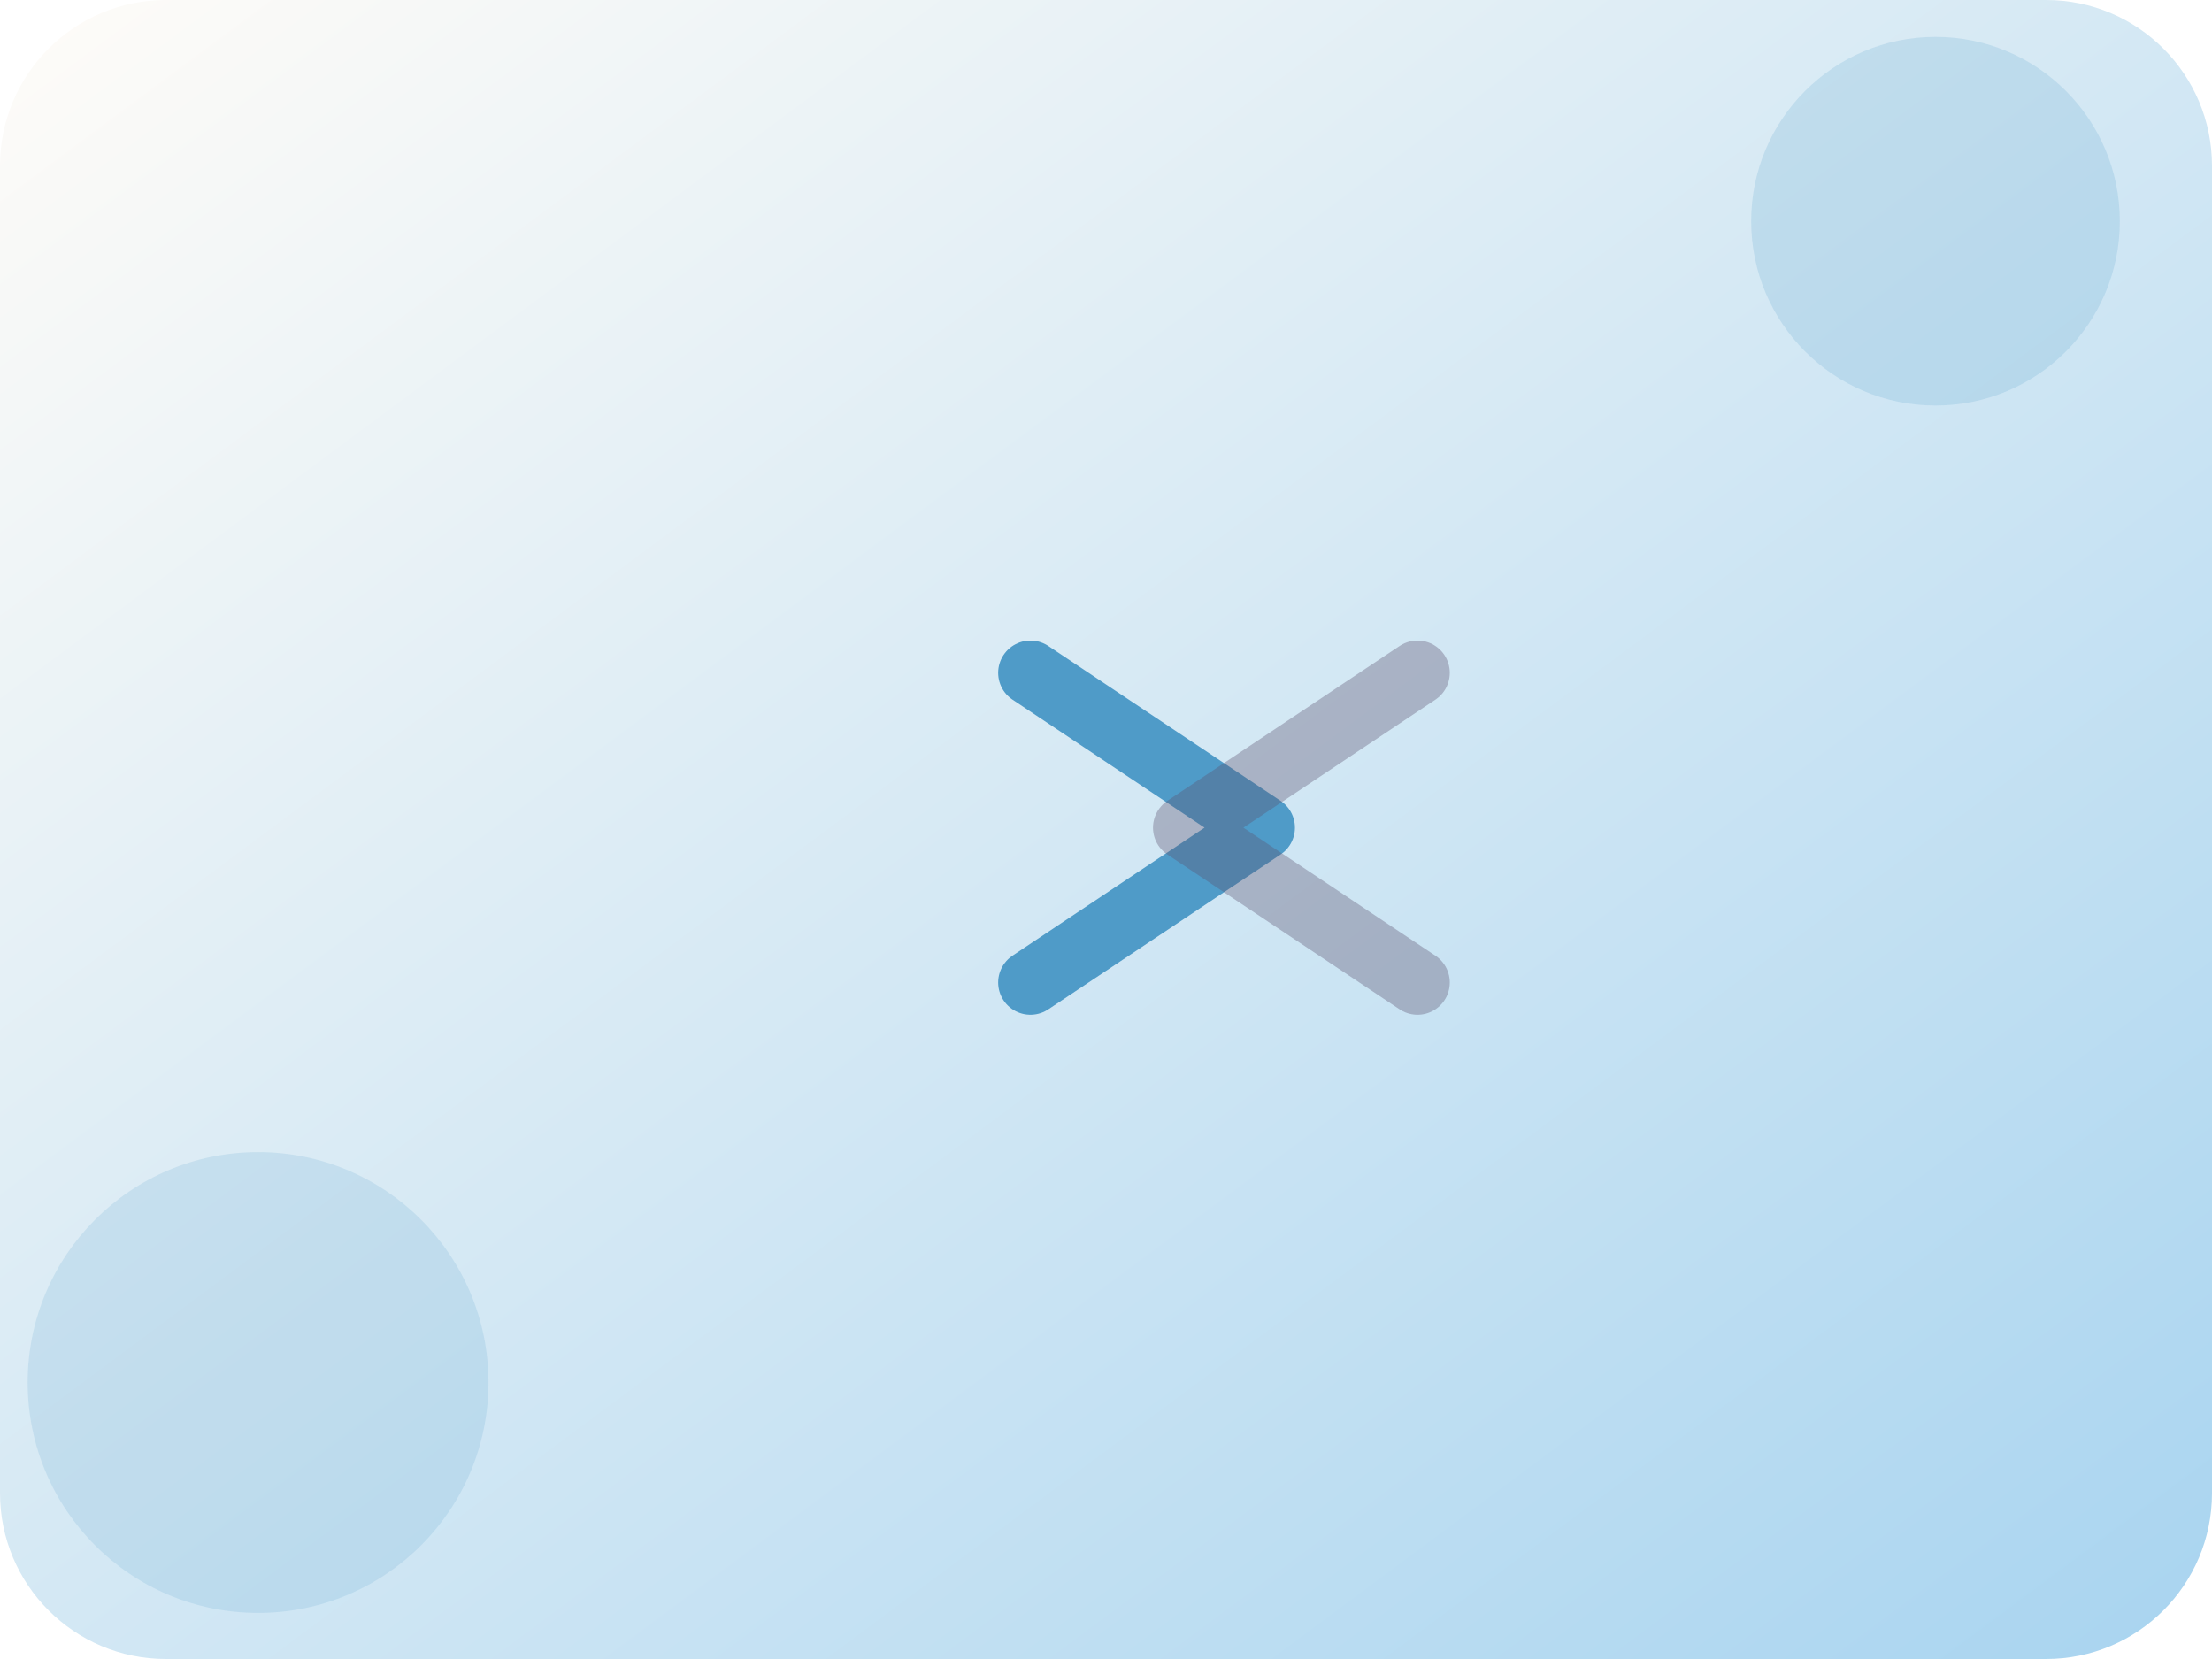
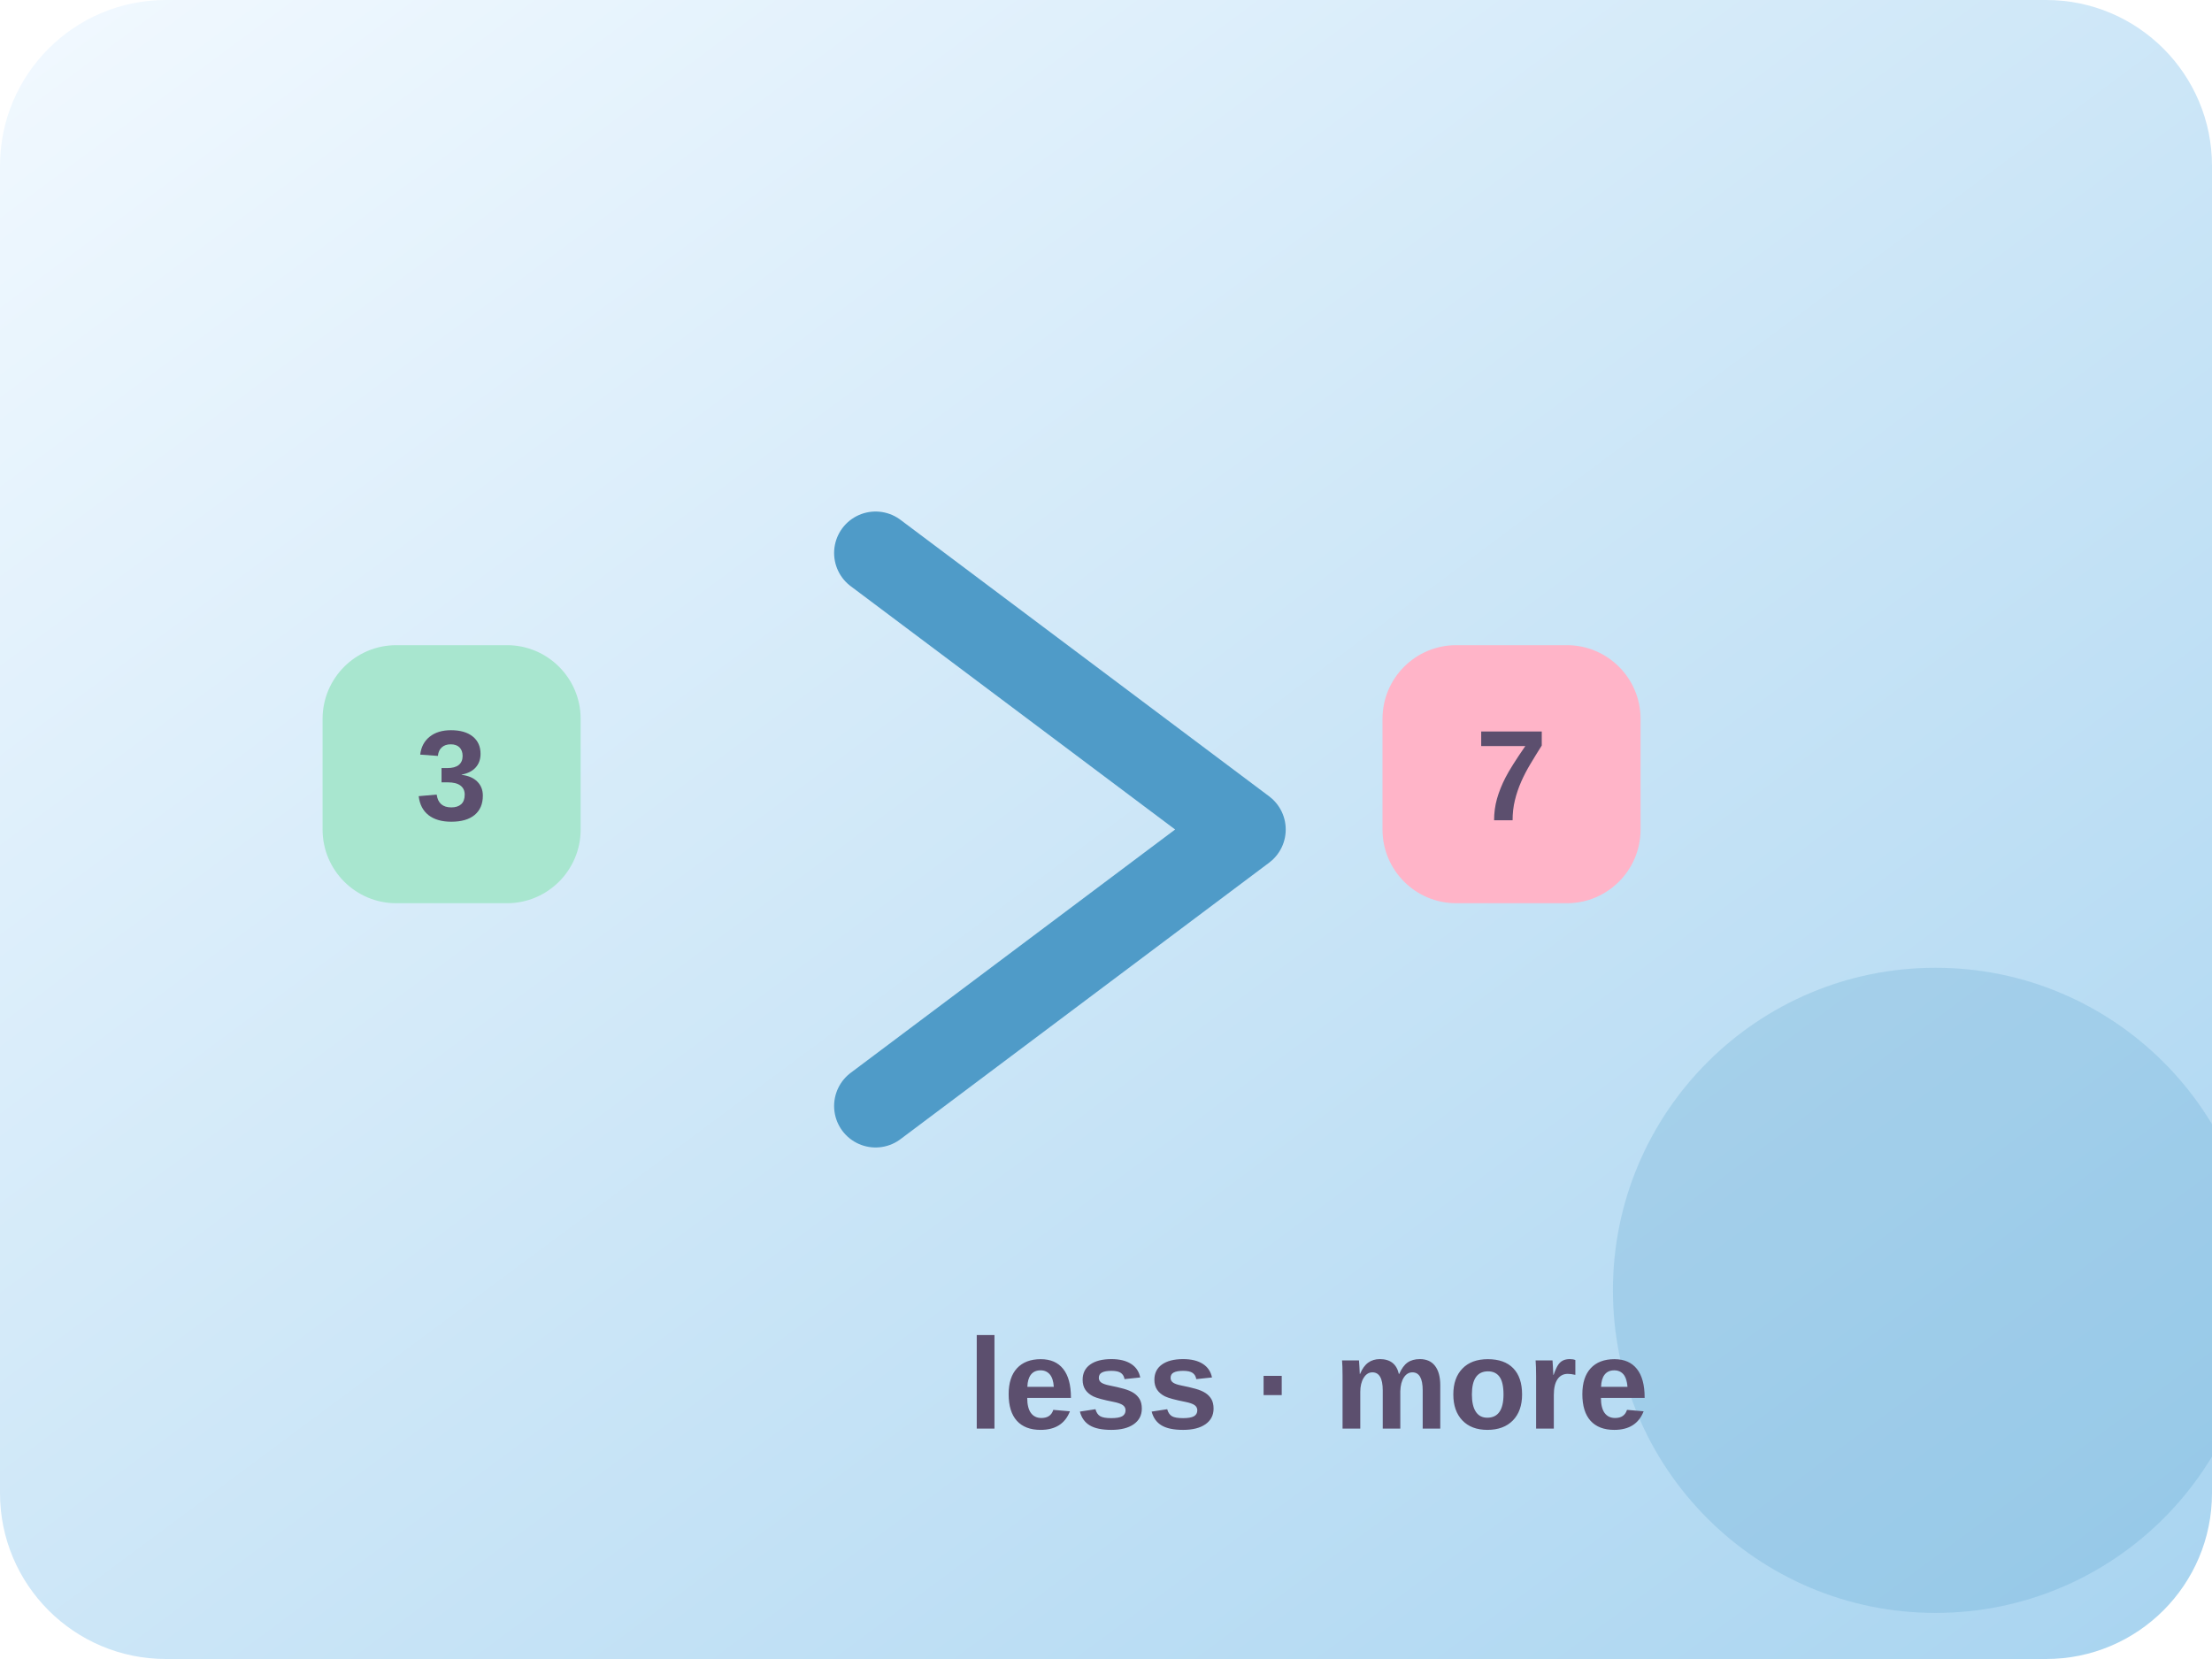
- <svg xmlns="http://www.w3.org/2000/svg" width="480" height="360" viewBox="0 0 480 360" role="img">
+ <svg xmlns="http://www.w3.org/2000/svg" width="480" height="360" viewBox="0 0 480 360" fill="none">
  <defs>
-     <linearGradient id="gnumber_comparison" x1="0" y1="0" x2="1" y2="1">
-       <stop offset="0%" stop-color="#FFFCF8" />
+     <linearGradient id="g_numbercomparison" x1="0" y1="0" x2="1" y2="1">
+       <stop offset="0%" stop-color="#F2F9FF" />
      <stop offset="100%" stop-color="#A8D4F0" />
    </linearGradient>
  </defs>
-   <rect width="480" height="360" rx="36" fill="url(#gnumber_comparison)" />
-   <circle cx="420" cy="48" r="40" fill="#4F9BC8" opacity="0.18" />
-   <circle cx="56" cy="300" r="50" fill="#4F9BC8" opacity="0.16" />
-   <g transform="translate(176,90) scale(1.4)">
-     <path d="M34 40 L70 64 L34 88" stroke="#4F9BC8" stroke-width="10" fill="none" stroke-linecap="round" stroke-linejoin="round" />
-     <path d="M94 40 L58 64 L94 88" stroke="#5C4F6E" stroke-width="10" fill="none" stroke-linecap="round" stroke-linejoin="round" opacity="0.35" />
+   <rect width="480" height="360" rx="36" fill="url(#g_numbercomparison)" />
+   <circle cx="420" cy="280" r="70" fill="#4F9BC8" opacity="0.22" />
+   <g>
+     <rect x="70" y="140" width="56" height="56" rx="16" fill="#A8E6CF" />
+     <text x="98" y="178" text-anchor="middle" font-family="Nunito, Fredoka, Arial, sans-serif" font-size="28" font-weight="800" fill="#5C4F6E">3</text>
  </g>
+   <path d="M190 120 L270 180 L190 240" stroke="#4F9BC8" stroke-width="18" fill="none" stroke-linecap="round" stroke-linejoin="round" />
+   <g>
+     <rect x="300" y="140" width="56" height="56" rx="16" fill="#FFB4C8" />
+     <text x="328" y="178" text-anchor="middle" font-family="Nunito, Fredoka, Arial, sans-serif" font-size="28" font-weight="800" fill="#5C4F6E">7</text>
+   </g>
+   <text x="210" y="310" font-family="Nunito, Arial, sans-serif" font-size="28" font-weight="800" fill="#5C4F6E">less · more</text>
</svg>
